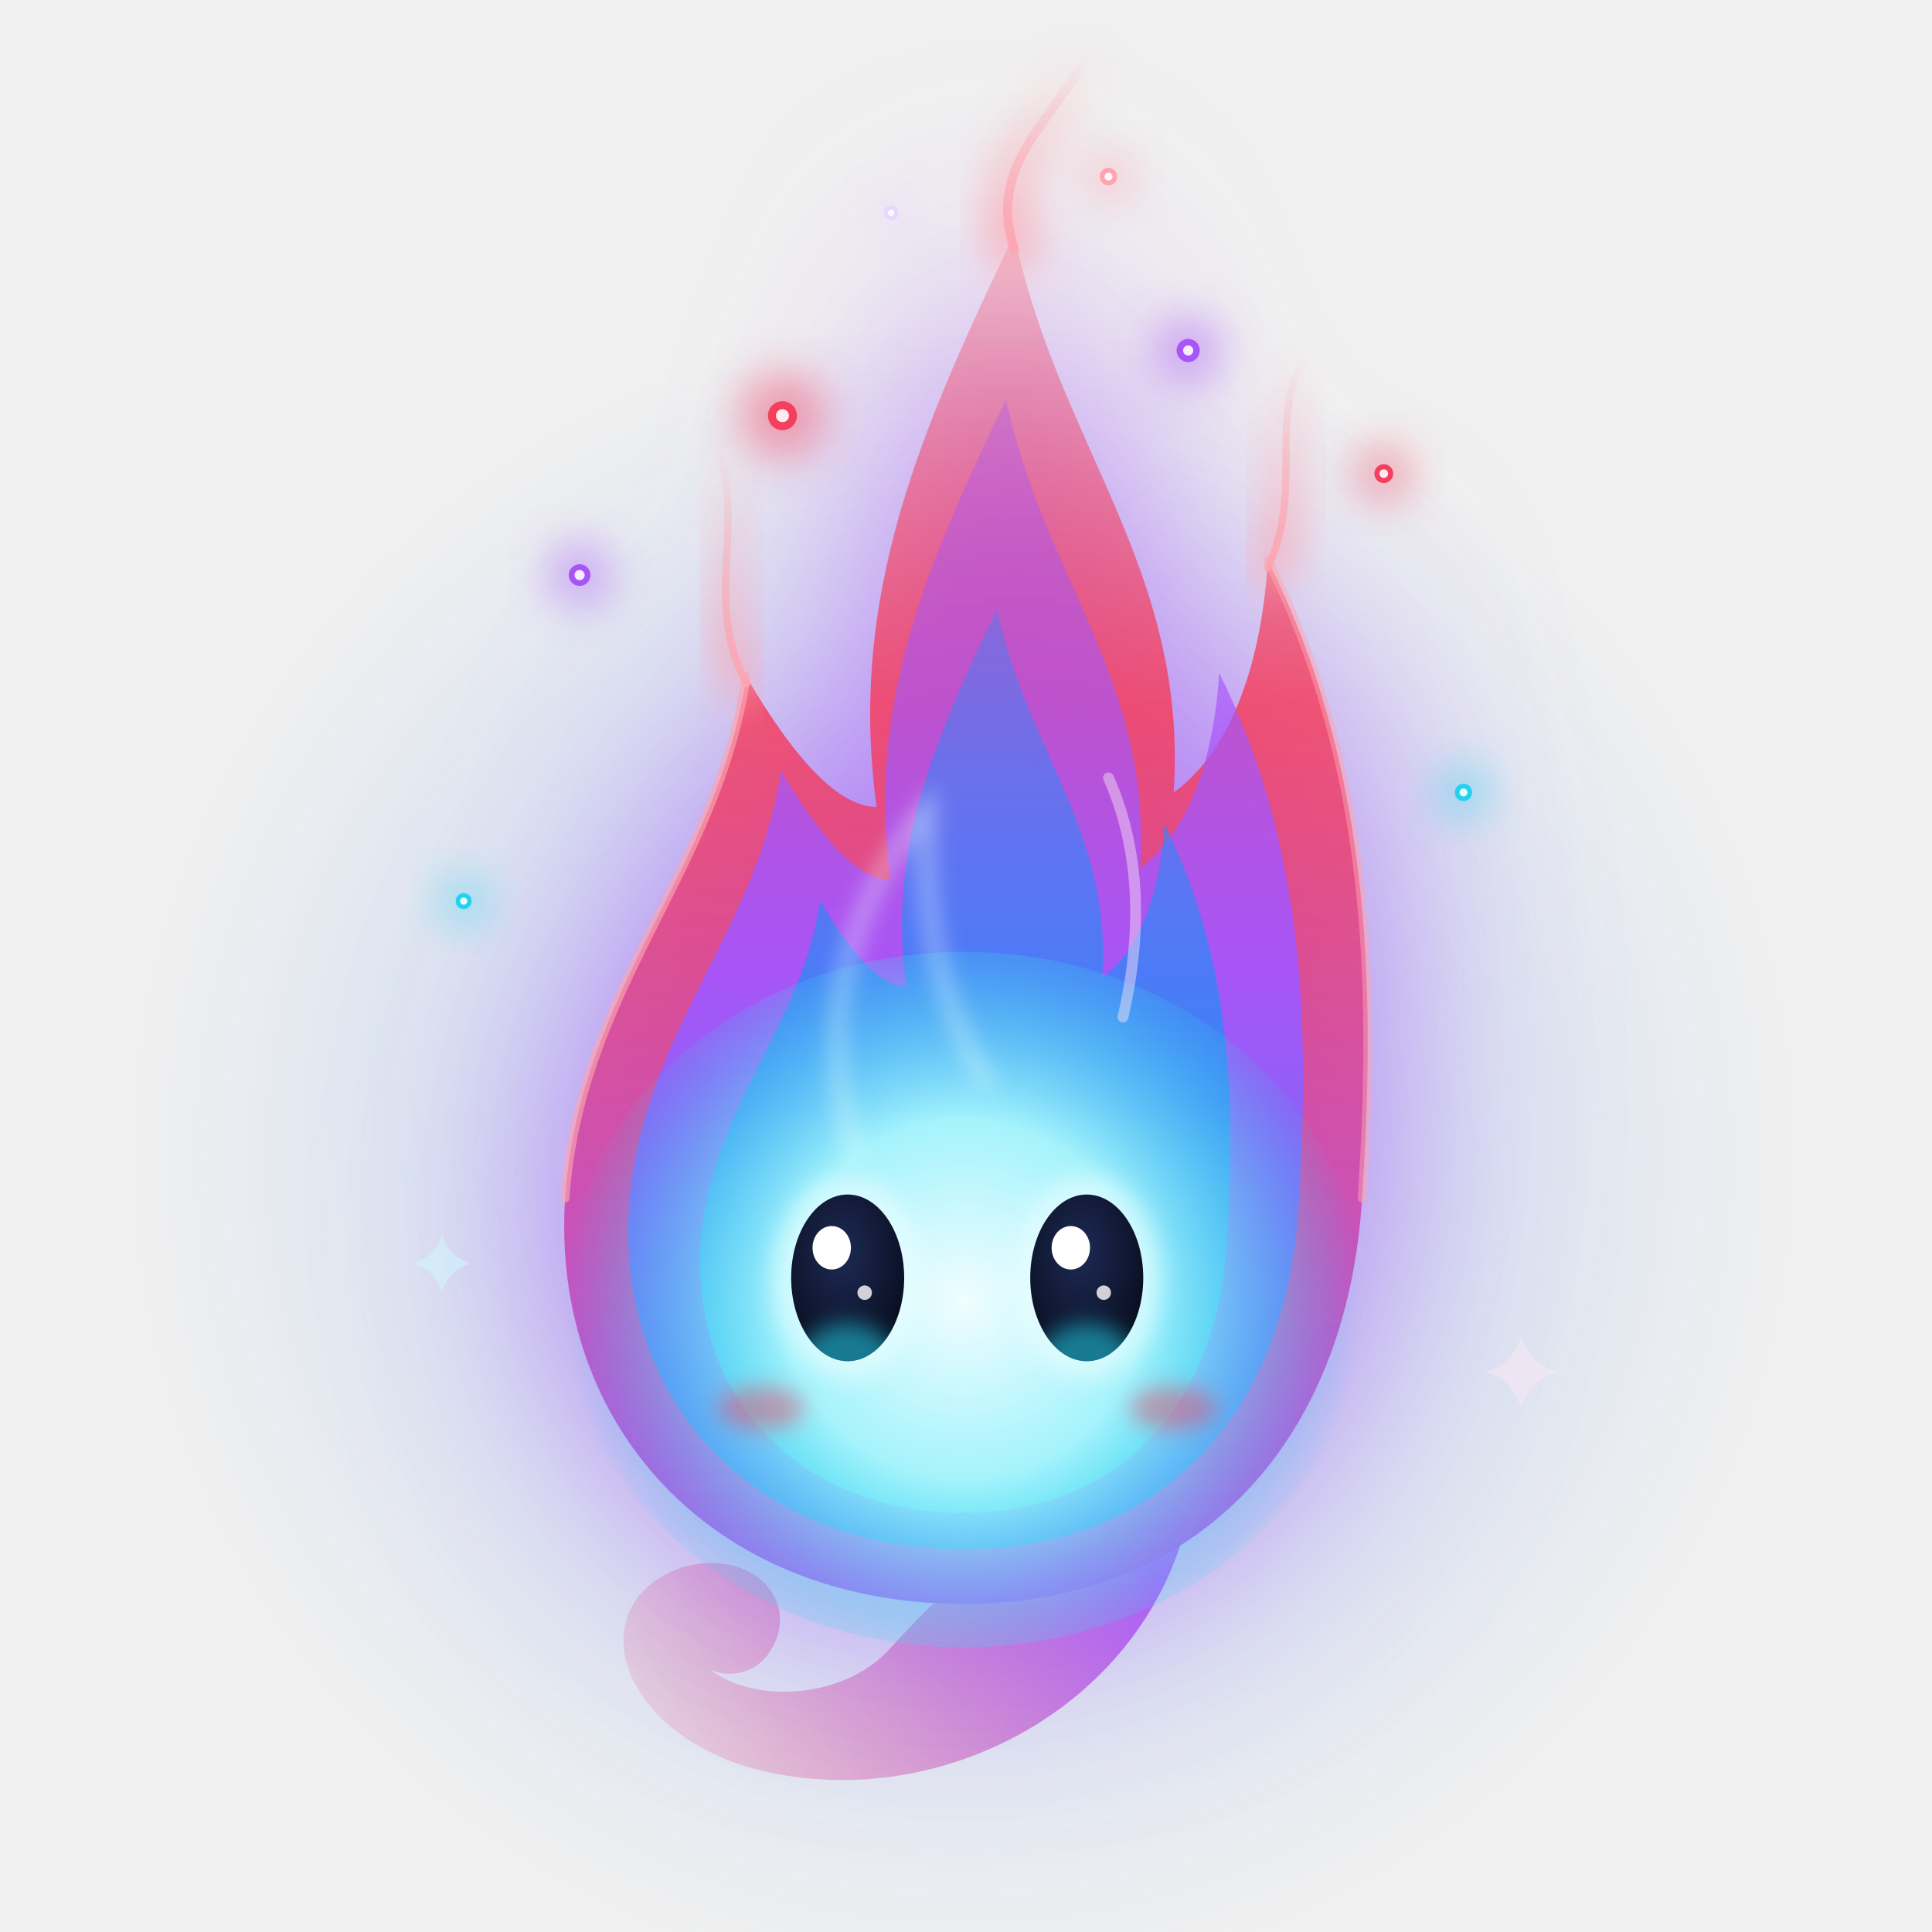
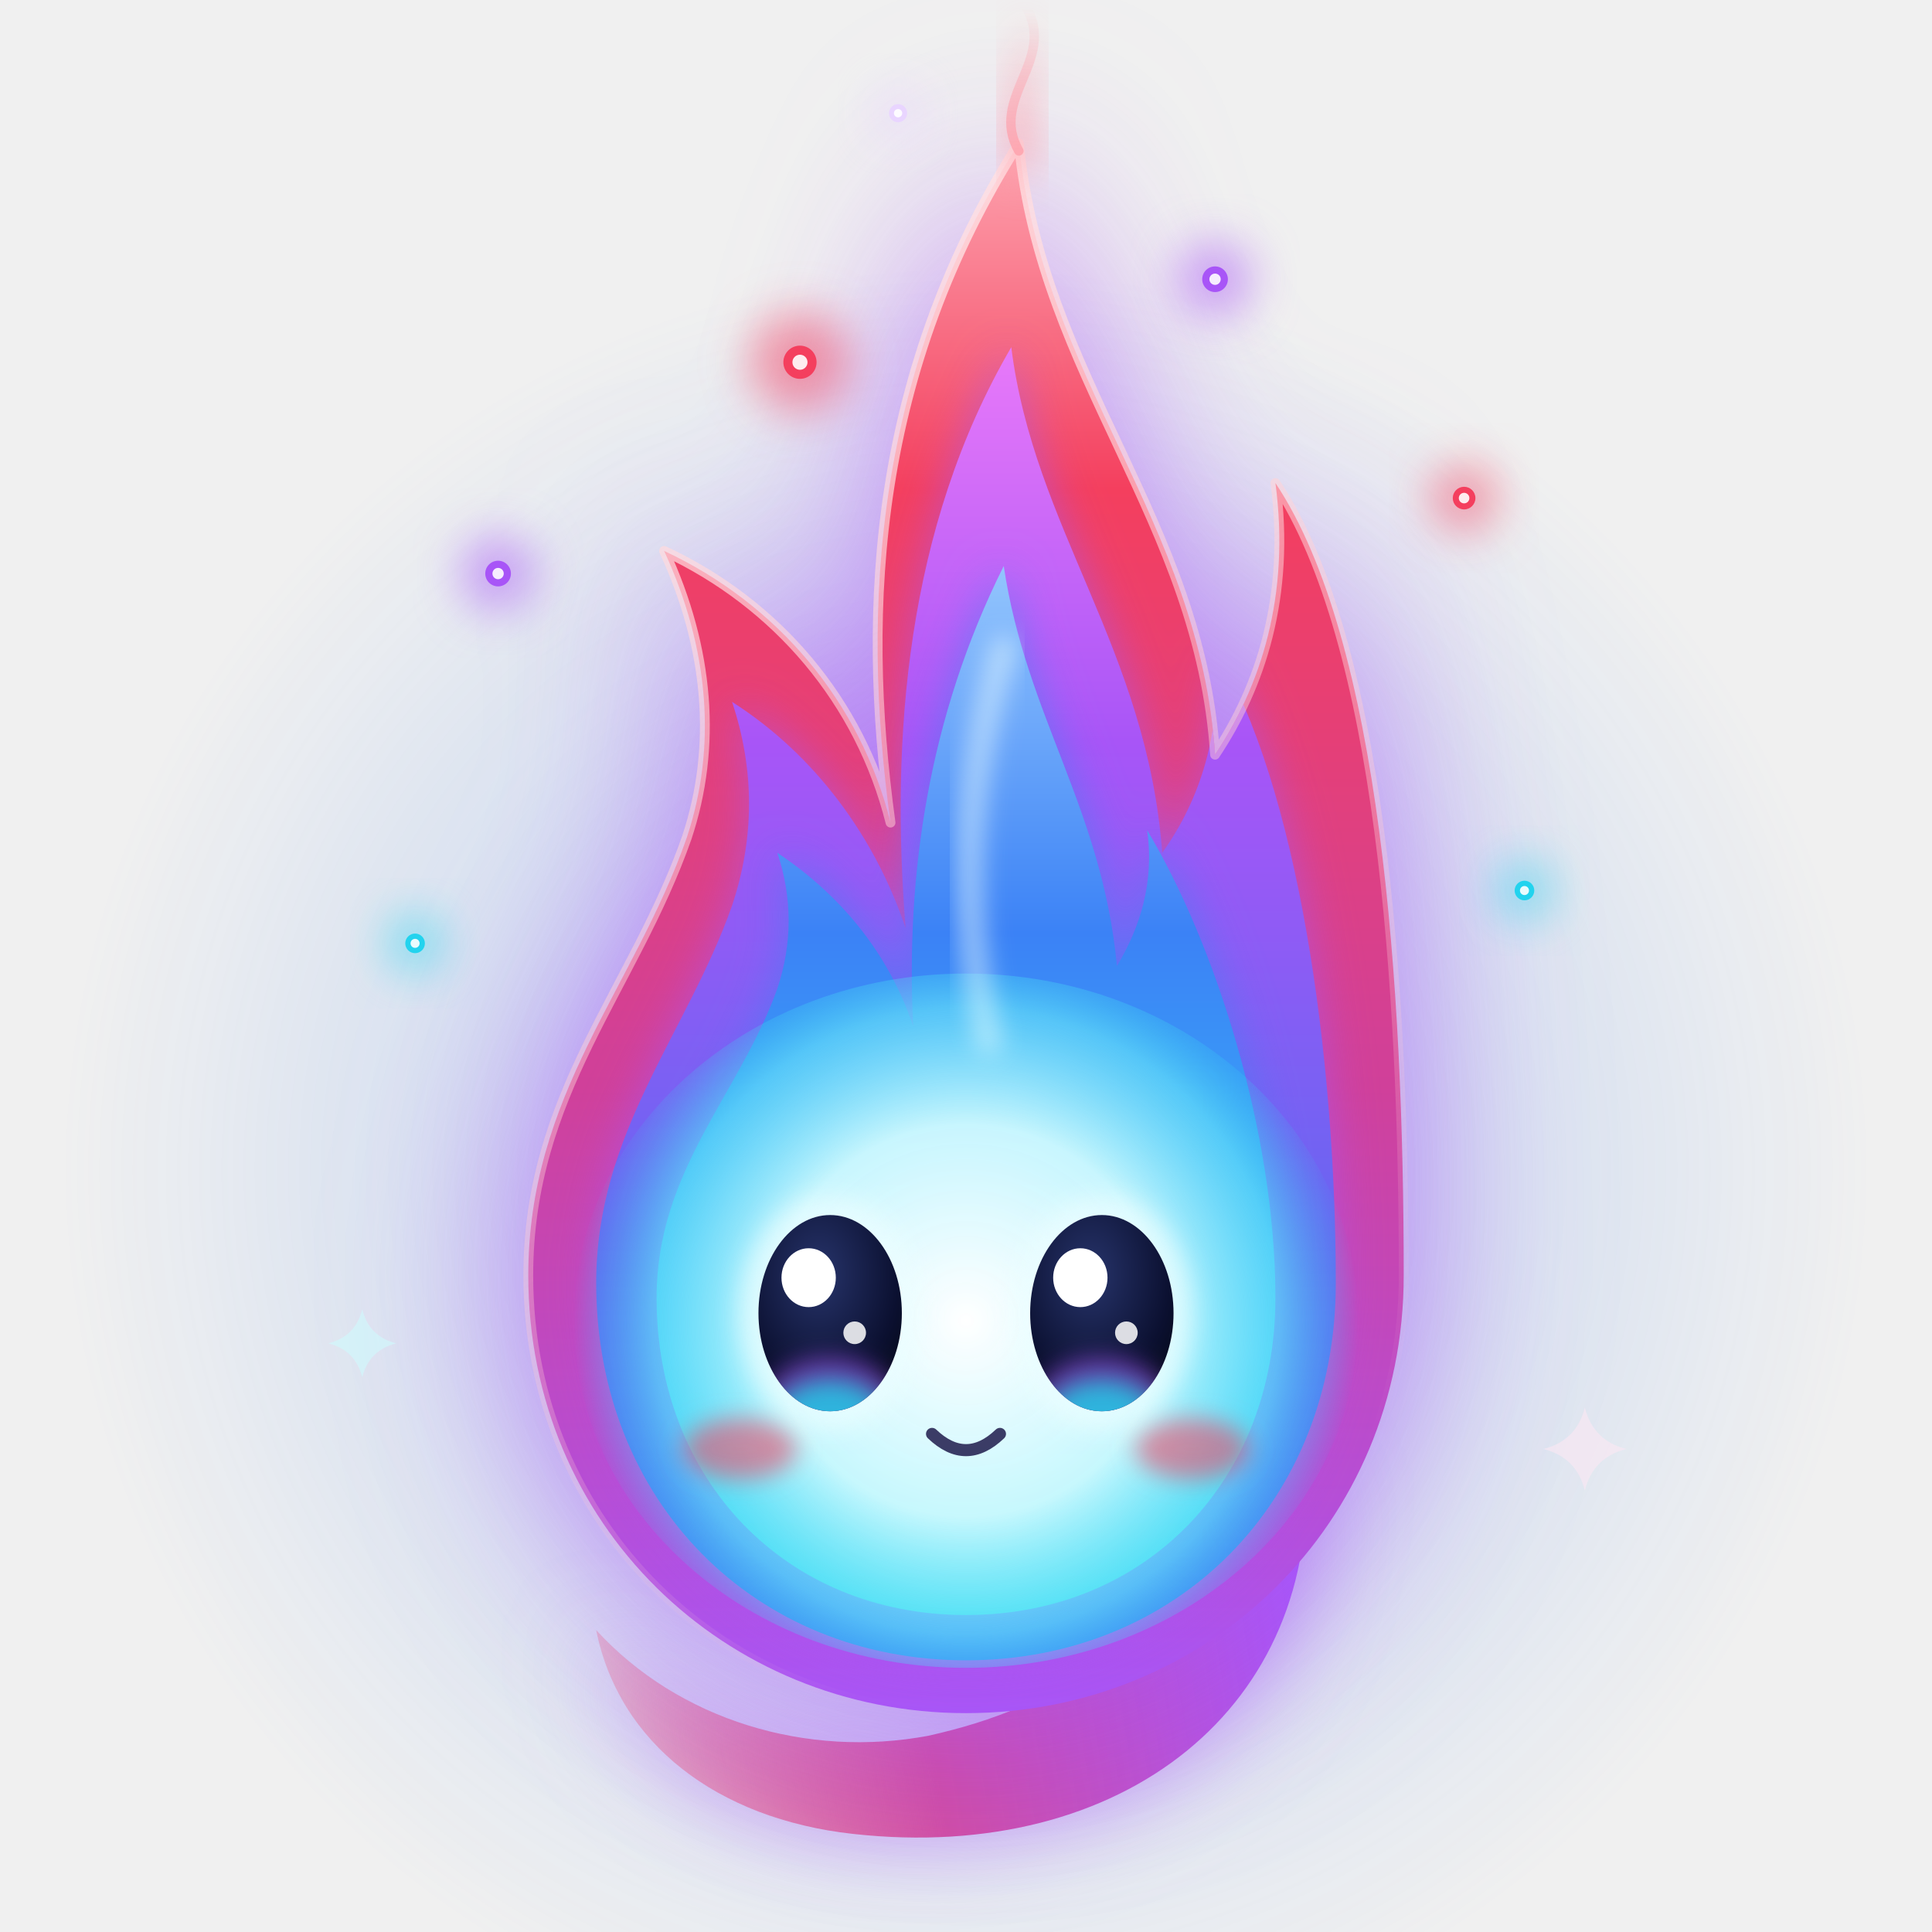
<svg xmlns="http://www.w3.org/2000/svg" width="512" height="512" viewBox="0 0 512 512" fill="none" role="img" aria-labelledby="title desc">
  <defs>
-     <radialGradient id="wi-pupil" cx=".45" cy=".35" r=".75">
-       <stop offset="0" stop-color="#1E2A55" />
+     <radialGradient id="wi-pupil" cx=".42" cy=".3" r=".8">
+       <stop offset="0" stop-color="#27346B" />
+       <stop offset=".7" stop-color="#0B1030" />
      <stop offset="1" stop-color="#050916" />
    </radialGradient>
    <filter id="wi-b3" x="-60%" y="-60%" width="220%" height="220%" color-interpolation-filters="sRGB">
      <feGaussianBlur stdDeviation="3" />
    </filter>
    <filter id="wi-b6" x="-60%" y="-60%" width="220%" height="220%" color-interpolation-filters="sRGB">
      <feGaussianBlur stdDeviation="6" />
    </filter>
    <filter id="wi-b12" x="-60%" y="-60%" width="220%" height="220%" color-interpolation-filters="sRGB">
      <feGaussianBlur stdDeviation="12" />
    </filter>
-     <filter id="wi-b30" x="-60%" y="-60%" width="220%" height="220%" color-interpolation-filters="sRGB">
-       <feGaussianBlur stdDeviation="30" />
+     <filter id="wi-b24" x="-60%" y="-60%" width="220%" height="220%" color-interpolation-filters="sRGB">
+       <feGaussianBlur stdDeviation="24" />
    </filter>
-     <radialGradient id="wi-halo" cx="256" cy="300" r="230" gradientUnits="userSpaceOnUse">
+     <radialGradient id="wi-halo" cx="256" cy="310" r="240" gradientUnits="userSpaceOnUse">
      <stop offset="0" stop-color="#A855F7" stop-opacity=".5" />
      <stop offset=".5" stop-color="#3B82F6" stop-opacity=".16" />
      <stop offset="1" stop-color="#3B82F6" stop-opacity="0" />
    </radialGradient>
-     <linearGradient id="wi-l1" x1="0" y1="40" x2="0" y2="430" gradientUnits="userSpaceOnUse">
-       <stop offset="0" stop-color="#F43F5E" stop-opacity=".2" />
-       <stop offset=".35" stop-color="#F43F5E" stop-opacity=".85" />
+     <linearGradient id="wi-l1" x1="0" y1="38" x2="0" y2="454" gradientUnits="userSpaceOnUse">
+       <stop offset="0" stop-color="#FDA4AF" />
+       <stop offset=".22" stop-color="#F43F5E" />
+       <stop offset=".6" stop-color="#D0409A" />
      <stop offset="1" stop-color="#A855F7" />
    </linearGradient>
-     <linearGradient id="wi-l2" x1="0" y1="40" x2="0" y2="430" gradientUnits="userSpaceOnUse">
-       <stop offset="0" stop-color="#A855F7" stop-opacity=".3" />
-       <stop offset=".5" stop-color="#A855F7" />
+     <linearGradient id="wi-l2" x1="0" y1="92" x2="0" y2="440" gradientUnits="userSpaceOnUse">
+       <stop offset="0" stop-color="#E879F9" />
+       <stop offset=".3" stop-color="#A855F7" />
+       <stop offset=".7" stop-color="#6366F1" />
      <stop offset="1" stop-color="#3B82F6" />
    </linearGradient>
-     <linearGradient id="wi-l3" x1="0" y1="40" x2="0" y2="430" gradientUnits="userSpaceOnUse">
-       <stop offset="0" stop-color="#3B82F6" stop-opacity=".4" />
-       <stop offset=".55" stop-color="#3B82F6" />
+     <linearGradient id="wi-l3" x1="0" y1="150" x2="0" y2="428" gradientUnits="userSpaceOnUse">
+       <stop offset="0" stop-color="#93C5FD" />
+       <stop offset=".35" stop-color="#3B82F6" />
+       <stop offset=".75" stop-color="#38BDF8" />
      <stop offset="1" stop-color="#22D3EE" />
    </linearGradient>
-     <radialGradient id="wi-core" cx="256" cy="340" r="110" gradientUnits="userSpaceOnUse">
-       <stop offset="0" stop-color="#F0FDFF" />
-       <stop offset=".45" stop-color="#A5F3FC" />
-       <stop offset="1" stop-color="#22D3EE" stop-opacity=".0" />
+     <radialGradient id="wi-core" cx="256" cy="350" r="104" gradientUnits="userSpaceOnUse">
+       <stop offset="0" stop-color="#FFFFFF" />
+       <stop offset=".5" stop-color="#CFFAFE" stop-opacity=".95" />
+       <stop offset=".8" stop-color="#67E8F9" stop-opacity=".6" />
+       <stop offset="1" stop-color="#22D3EE" stop-opacity="0" />
    </radialGradient>
-     <linearGradient id="wi-tail" x1="300" y1="400" x2="150" y2="480" gradientUnits="userSpaceOnUse">
-       <stop offset="0" stop-color="#A855F7" stop-opacity=".9" />
-       <stop offset="1" stop-color="#F43F5E" stop-opacity="0" />
+     <linearGradient id="wi-tail" x1="340" y1="410" x2="160" y2="440" gradientUnits="userSpaceOnUse">
+       <stop offset="0" stop-color="#A855F7" />
+       <stop offset=".55" stop-color="#D0409A" stop-opacity=".9" />
+       <stop offset="1" stop-color="#F43F5E" stop-opacity=".25" />
    </linearGradient>
    <linearGradient id="wi-curl" x1="0" y1="0" x2="0" y2="1">
      <stop offset="0" stop-color="#FDA4AF" stop-opacity="0" />
      <stop offset="1" stop-color="#FDA4AF" stop-opacity=".9" />
    </linearGradient>
+     <linearGradient id="wi-rim" x1="150" y1="60" x2="330" y2="400" gradientUnits="userSpaceOnUse">
+       <stop offset="0" stop-color="#FFE4E6" stop-opacity=".95" />
+       <stop offset=".55" stop-color="#FECDD3" stop-opacity=".45" />
+       <stop offset="1" stop-color="#FECDD3" stop-opacity="0" />
+     </linearGradient>
+     <clipPath id="wi-outc">
+       <path d="M256 454 C192 454 140 404 140 338 C140 290 168 262 182 222 C190 198 188 172 176 146 C206 160 228 186 236 218 C228 160 232 98 270 38 C276 100 318 138 322 200 C334 182 342 158 338 128 C366 170 372 262 372 338 C372 404 320 454 256 454Z" />
+     </clipPath>
  </defs>
-   <g transform="translate(0 18) scale(.96) translate(10 0)">
-     <circle cx="256" cy="300" r="230" fill="url(#wi-halo)" />
-     <path d="M318 400 C306 452 250 482 200 470 C160 460 150 424 178 414 C198 408 212 424 202 438 C196 446 184 444 182 438 C192 452 222 452 236 436 C256 414 270 404 300 380Z" fill="url(#wi-tail)" />
-     <path d="M256 424 C186 424 142 374 146 312 C150 254 188 222 196 168 C210 192 222 204 232 204 C224 146 244 100 270 46 C282 104 318 138 314 200 C328 190 338 168 340 136 C368 192 370 252 366 312 C362 378 322 424 256 424Z" fill="#A855F7" opacity=".7" filter="url(#wi-b30)" />
-     <path d="M256 424 C186 424 142 374 146 312 C150 254 188 222 196 168 C210 192 222 204 232 204 C224 146 244 100 270 46 C282 104 318 138 314 200 C328 190 338 168 340 136 C368 192 370 252 366 312 C362 378 322 424 256 424Z" fill="url(#wi-l1)" />
-     <path d="M256 424 C186 424 142 374 146 312 C150 254 188 222 196 168 C210 192 222 204 232 204 C224 146 244 100 270 46 C282 104 318 138 314 200 C328 190 338 168 340 136 C368 192 370 252 366 312 C362 378 322 424 256 424Z" fill="url(#wi-l2)" transform="translate(256 330) scale(0.84) translate(-256 -330)" />
-     <path d="M256 424 C186 424 142 374 146 312 C150 254 188 222 196 168 C210 192 222 204 232 204 C224 146 244 100 270 46 C282 104 318 138 314 200 C328 190 338 168 340 136 C368 192 370 252 366 312 C362 378 322 424 256 424Z" fill="url(#wi-l3)" transform="translate(256 350) scale(0.66) translate(-256 -350)" />
-     <ellipse cx="256" cy="340" rx="110" ry="96" fill="url(#wi-core)" />
-     <path d="M226 300 C214 262 226 228 246 204 C244 240 252 262 262 280" stroke="#ECFEFF" stroke-width="4" stroke-linecap="round" opacity=".45" filter="url(#wi-b3)" />
-     <path d="M300 262 C306 236 304 214 296 196" stroke="#FCE7F3" stroke-width="3" stroke-linecap="round" opacity=".45" />
-     <path d="M146 312 C150 254 188 222 196 168" stroke="#FDA4AF" stroke-width="2.4" stroke-linecap="round" opacity=".65" />
-     <path d="M340 136 C368 192 370 252 366 312" stroke="#FDA4AF" stroke-width="2.4" stroke-linecap="round" opacity=".5" />
-     <path d="M270 50 C262 26 282 14 290 -4" stroke="url(#wi-curl)" stroke-width="12.0" stroke-linecap="round" filter="url(#wi-b6)" />
-     <path d="M270 50 C262 26 282 14 290 -4" stroke="url(#wi-curl)" stroke-width="2.5" stroke-linecap="round" />
-     <path d="M196 170 C184 146 196 128 188 104" stroke="url(#wi-curl)" stroke-width="9.6" stroke-linecap="round" filter="url(#wi-b6)" />
-     <path d="M196 170 C184 146 196 128 188 104" stroke="url(#wi-curl)" stroke-width="2.0" stroke-linecap="round" />
-     <path d="M340 138 C350 116 340 98 350 80" stroke="url(#wi-curl)" stroke-width="9.6" stroke-linecap="round" filter="url(#wi-b6)" />
-     <path d="M340 138 C350 116 340 98 350 80" stroke="url(#wi-curl)" stroke-width="2.0" stroke-linecap="round" />
-     <circle cx="206" cy="96" r="12" fill="#F43F5E" opacity=".45" filter="url(#wi-b6)" />
-     <circle cx="206" cy="96" r="4" fill="#F43F5E" />
-     <circle cx="206" cy="96" r="1.8" fill="#fff" opacity=".9" />
-     <circle cx="318" cy="78" r="9.6" fill="#A855F7" opacity=".45" filter="url(#wi-b6)" />
-     <circle cx="318" cy="78" r="3.2" fill="#A855F7" />
-     <circle cx="318" cy="78" r="1.4" fill="#fff" opacity=".9" />
-     <circle cx="372" cy="112" r="7.8" fill="#F43F5E" opacity=".45" filter="url(#wi-b6)" />
-     <circle cx="372" cy="112" r="2.6" fill="#F43F5E" />
-     <circle cx="372" cy="112" r="1.2" fill="#fff" opacity=".9" />
-     <circle cx="150" cy="140" r="9" fill="#A855F7" opacity=".45" filter="url(#wi-b6)" />
-     <circle cx="150" cy="140" r="3" fill="#A855F7" />
-     <circle cx="150" cy="140" r="1.4" fill="#fff" opacity=".9" />
-     <circle cx="296" cy="30" r="7.2" fill="#FDA4AF" opacity=".45" filter="url(#wi-b6)" />
-     <circle cx="296" cy="30" r="2.4" fill="#FDA4AF" />
-     <circle cx="296" cy="30" r="1.1" fill="#fff" opacity=".9" />
-     <circle cx="394" cy="200" r="7.2" fill="#22D3EE" opacity=".45" filter="url(#wi-b6)" />
-     <circle cx="394" cy="200" r="2.4" fill="#22D3EE" />
-     <circle cx="394" cy="200" r="1.1" fill="#fff" opacity=".9" />
-     <circle cx="118" cy="230" r="6.6" fill="#22D3EE" opacity=".45" filter="url(#wi-b6)" />
-     <circle cx="118" cy="230" r="2.2" fill="#22D3EE" />
-     <circle cx="118" cy="230" r="1" fill="#fff" opacity=".9" />
-     <circle cx="236" cy="40" r="6" fill="#E9D5FF" opacity=".45" filter="url(#wi-b6)" />
-     <circle cx="236" cy="40" r="2" fill="#E9D5FF" />
-     <circle cx="236" cy="40" r="0.9" fill="#fff" opacity=".9" />
-     <path d="M112 322 Q113.8 328.2 120 330 Q113.8 331.8 112 338 Q110.2 331.8 104 330 Q110.2 328.2 112 322Z" fill="#CFFAFE" opacity="0.5" />
-     <path d="M410 350 Q412.2 357.8 420 360 Q412.2 362.2 410 370 Q407.8 362.2 400 360 Q407.8 357.8 410 350Z" fill="#FCE7F3" opacity="0.5" />
-     <defs>
-       <clipPath id="wi-eye1">
-         <ellipse cx="224" cy="334" rx="15.6" ry="23" />
-       </clipPath>
-     </defs>
-     <ellipse cx="224" cy="334" rx="20.6" ry="28" fill="#ECFEFF" opacity=".6" filter="url(#wi-b3)" />
-     <ellipse cx="224" cy="334" rx="15.6" ry="23" fill="url(#wi-pupil)" />
-     <g clip-path="url(#wi-eye1)">
-       <ellipse cx="224" cy="358.1" rx="14" ry="11.5" fill="#22D3EE" opacity=".55" filter="url(#wi-b3)" />
-     </g>
-     <ellipse cx="219.6" cy="325.7" rx="5.3" ry="6" fill="#fff" />
-     <circle cx="228.7" cy="338.1" r="2" fill="#fff" opacity=".8" />
-     <defs>
-       <clipPath id="wi-eye2">
-         <ellipse cx="290" cy="334" rx="15.6" ry="23" />
-       </clipPath>
-     </defs>
-     <ellipse cx="290" cy="334" rx="20.6" ry="28" fill="#ECFEFF" opacity=".6" filter="url(#wi-b3)" />
-     <ellipse cx="290" cy="334" rx="15.6" ry="23" fill="url(#wi-pupil)" />
-     <g clip-path="url(#wi-eye2)">
-       <ellipse cx="290" cy="358.1" rx="14" ry="11.5" fill="#22D3EE" opacity=".55" filter="url(#wi-b3)" />
-     </g>
-     <ellipse cx="285.6" cy="325.7" rx="5.3" ry="6" fill="#fff" />
-     <circle cx="294.7" cy="338.1" r="2" fill="#fff" opacity=".8" />
-     <ellipse cx="200" cy="370" rx="12" ry="6" fill="#F43F5E" opacity=".45" filter="url(#wi-b3)" />
-     <ellipse cx="314" cy="370" rx="12" ry="6" fill="#F43F5E" opacity=".45" filter="url(#wi-b3)" />
+   <circle cx="256" cy="310" r="240" fill="url(#wi-halo)" />
+   <path d="M346 388 C350 452 298 494 226 486 C190 482 164 462 158 432 C180 456 214 466 246 460 C282 452 300 436 306 418Z" fill="#A855F7" opacity=".5" filter="url(#wi-b12)" />
+   <path d="M346 388 C350 452 298 494 226 486 C190 482 164 462 158 432 C180 456 214 466 246 460 C282 452 300 436 306 418Z" fill="url(#wi-tail)" />
+   <path d="M256 454 C192 454 140 404 140 338 C140 290 168 262 182 222 C190 198 188 172 176 146 C206 160 228 186 236 218 C228 160 232 98 270 38 C276 100 318 138 322 200 C334 182 342 158 338 128 C366 170 372 262 372 338 C372 404 320 454 256 454Z" fill="#A855F7" opacity=".75" filter="url(#wi-b24)" />
+   <path d="M256 454 C192 454 140 404 140 338 C140 290 168 262 182 222 C190 198 188 172 176 146 C206 160 228 186 236 218 C228 160 232 98 270 38 C276 100 318 138 322 200 C334 182 342 158 338 128 C366 170 372 262 372 338 C372 404 320 454 256 454Z" fill="url(#wi-l1)" />
+   <g clip-path="url(#wi-outc)">
+     <path d="M256 440 C200 440 158 398 158 340 C158 300 182 274 194 240 C200 222 200 204 194 186 C216 200 232 222 240 246 C236 196 240 140 268 92 C274 140 304 172 308 226 C318 212 324 194 322 172 C344 208 354 280 354 340 C354 398 312 440 256 440Z" fill="#A855F7" opacity=".6" filter="url(#wi-b6)" />
+     <path d="M256 440 C200 440 158 398 158 340 C158 300 182 274 194 240 C200 222 200 204 194 186 C216 200 232 222 240 246 C236 196 240 140 268 92 C274 140 304 172 308 226 C318 212 324 194 322 172 C344 208 354 280 354 340 C354 398 312 440 256 440Z" fill="url(#wi-l2)" />
+     <path d="M256 428 C208 428 174 392 174 344 C174 310 196 290 206 262 C210 250 210 238 206 226 C224 238 236 254 242 272 C240 232 246 190 266 150 C272 190 292 214 296 256 C302 246 306 234 304 220 C322 250 338 300 338 344 C338 392 304 428 256 428Z" fill="#3B82F6" opacity=".6" filter="url(#wi-b6)" />
+     <path d="M256 428 C208 428 174 392 174 344 C174 310 196 290 206 262 C210 250 210 238 206 226 C224 238 236 254 242 272 C240 232 246 190 266 150 C272 190 292 214 296 256 C302 246 306 234 304 220 C322 250 338 300 338 344 C338 392 304 428 256 428Z" fill="url(#wi-l3)" />
+     <ellipse cx="256" cy="350" rx="104" ry="92" fill="url(#wi-core)" />
+     <path d="M262 276 C254 240 256 204 266 172" stroke="#ECFEFF" stroke-width="7" stroke-linecap="round" opacity=".5" filter="url(#wi-b3)" />
  </g>
+   <path d="M256 454 C192 454 140 404 140 338 C140 290 168 262 182 222 C190 198 188 172 176 146 C206 160 228 186 236 218 C228 160 232 98 270 38 C276 100 318 138 322 200 C334 182 342 158 338 128 C366 170 372 262 372 338 C372 404 320 454 256 454Z" stroke="url(#wi-rim)" stroke-width="2.6" stroke-linejoin="round" />
+   <path d="M270 40 C262 26 280 16 272 2" stroke="url(#wi-curl)" stroke-width="11.0" stroke-linecap="round" filter="url(#wi-b6)" />
+   <path d="M270 40 C262 26 280 16 272 2" stroke="url(#wi-curl)" stroke-width="2.5" stroke-linecap="round" />
+   <circle cx="212" cy="96" r="13.2" fill="#F43F5E" opacity=".5" filter="url(#wi-b6)" />
+   <circle cx="212" cy="96" r="4.4" fill="#F43F5E" />
+   <circle cx="212" cy="96" r="2" fill="#fff" opacity=".9" />
+   <circle cx="322" cy="74" r="10.2" fill="#A855F7" opacity=".5" filter="url(#wi-b6)" />
+   <circle cx="322" cy="74" r="3.4" fill="#A855F7" />
+   <circle cx="322" cy="74" r="1.5" fill="#fff" opacity=".9" />
+   <circle cx="388" cy="132" r="9" fill="#F43F5E" opacity=".5" filter="url(#wi-b6)" />
+   <circle cx="388" cy="132" r="3" fill="#F43F5E" />
+   <circle cx="388" cy="132" r="1.4" fill="#fff" opacity=".9" />
+   <circle cx="132" cy="152" r="10.2" fill="#A855F7" opacity=".5" filter="url(#wi-b6)" />
+   <circle cx="132" cy="152" r="3.4" fill="#A855F7" />
+   <circle cx="132" cy="152" r="1.5" fill="#fff" opacity=".9" />
+   <circle cx="404" cy="236" r="7.8" fill="#22D3EE" opacity=".5" filter="url(#wi-b6)" />
+   <circle cx="404" cy="236" r="2.6" fill="#22D3EE" />
+   <circle cx="404" cy="236" r="1.2" fill="#fff" opacity=".9" />
+   <circle cx="110" cy="250" r="7.8" fill="#22D3EE" opacity=".5" filter="url(#wi-b6)" />
+   <circle cx="110" cy="250" r="2.6" fill="#22D3EE" />
+   <circle cx="110" cy="250" r="1.2" fill="#fff" opacity=".9" />
+   <circle cx="238" cy="30" r="7.2" fill="#E9D5FF" opacity=".5" filter="url(#wi-b6)" />
+   <circle cx="238" cy="30" r="2.4" fill="#E9D5FF" />
+   <circle cx="238" cy="30" r="1.1" fill="#fff" opacity=".9" />
+   <path d="M96 347 Q97.8 354.2 105 356 Q97.8 357.8 96 365 Q94.2 357.8 87 356 Q94.2 354.2 96 347Z" fill="#CFFAFE" opacity="0.6" />
+   <path d="M420 373 Q422.2 381.8 431 384 Q422.2 386.2 420 395 Q417.8 386.2 409 384 Q417.8 381.8 420 373Z" fill="#FCE7F3" opacity="0.6" />
+   <ellipse cx="196" cy="384" rx="15" ry="8" fill="#F43F5E" opacity="0.55" filter="url(#wi-b3)" />
+   <ellipse cx="316" cy="384" rx="15" ry="8" fill="#F43F5E" opacity="0.55" filter="url(#wi-b3)" />
+   <clipPath id="wi-eye1">
+     <ellipse cx="220" cy="348" rx="19" ry="26" />
+   </clipPath>
+   <ellipse cx="220" cy="348" rx="24" ry="31" fill="#ECFEFF" opacity=".7" filter="url(#wi-b3)" />
+   <ellipse cx="220" cy="348" rx="19" ry="26" fill="url(#wi-pupil)" />
+   <g clip-path="url(#wi-eye1)">
+     <ellipse cx="220" cy="372.7" rx="18.1" ry="13" fill="#A855F7" opacity=".55" filter="url(#wi-b3)" />
+     <ellipse cx="220" cy="376.6" rx="15.2" ry="10.9" fill="#22D3EE" opacity=".8" filter="url(#wi-b3)" />
+   </g>
+   <ellipse cx="214.3" cy="338.6" rx="7.2" ry="7.8" fill="#fff" />
+   <circle cx="226.5" cy="353.2" r="3" fill="#fff" opacity=".85" />
+   <clipPath id="wi-eye2">
+     <ellipse cx="292" cy="348" rx="19" ry="26" />
+   </clipPath>
+   <ellipse cx="292" cy="348" rx="24" ry="31" fill="#ECFEFF" opacity=".7" filter="url(#wi-b3)" />
+   <ellipse cx="292" cy="348" rx="19" ry="26" fill="url(#wi-pupil)" />
+   <g clip-path="url(#wi-eye2)">
+     <ellipse cx="292" cy="372.7" rx="18.1" ry="13" fill="#A855F7" opacity=".55" filter="url(#wi-b3)" />
+     <ellipse cx="292" cy="376.6" rx="15.2" ry="10.9" fill="#22D3EE" opacity=".8" filter="url(#wi-b3)" />
+   </g>
+   <ellipse cx="286.3" cy="338.6" rx="7.2" ry="7.8" fill="#fff" />
+   <circle cx="298.5" cy="353.2" r="3" fill="#fff" opacity=".85" />
+   <path d="M247 380 Q256 388.6 265 380" stroke="#1E1B4B" stroke-width="3.2" stroke-linecap="round" opacity="0.85" />
</svg>
